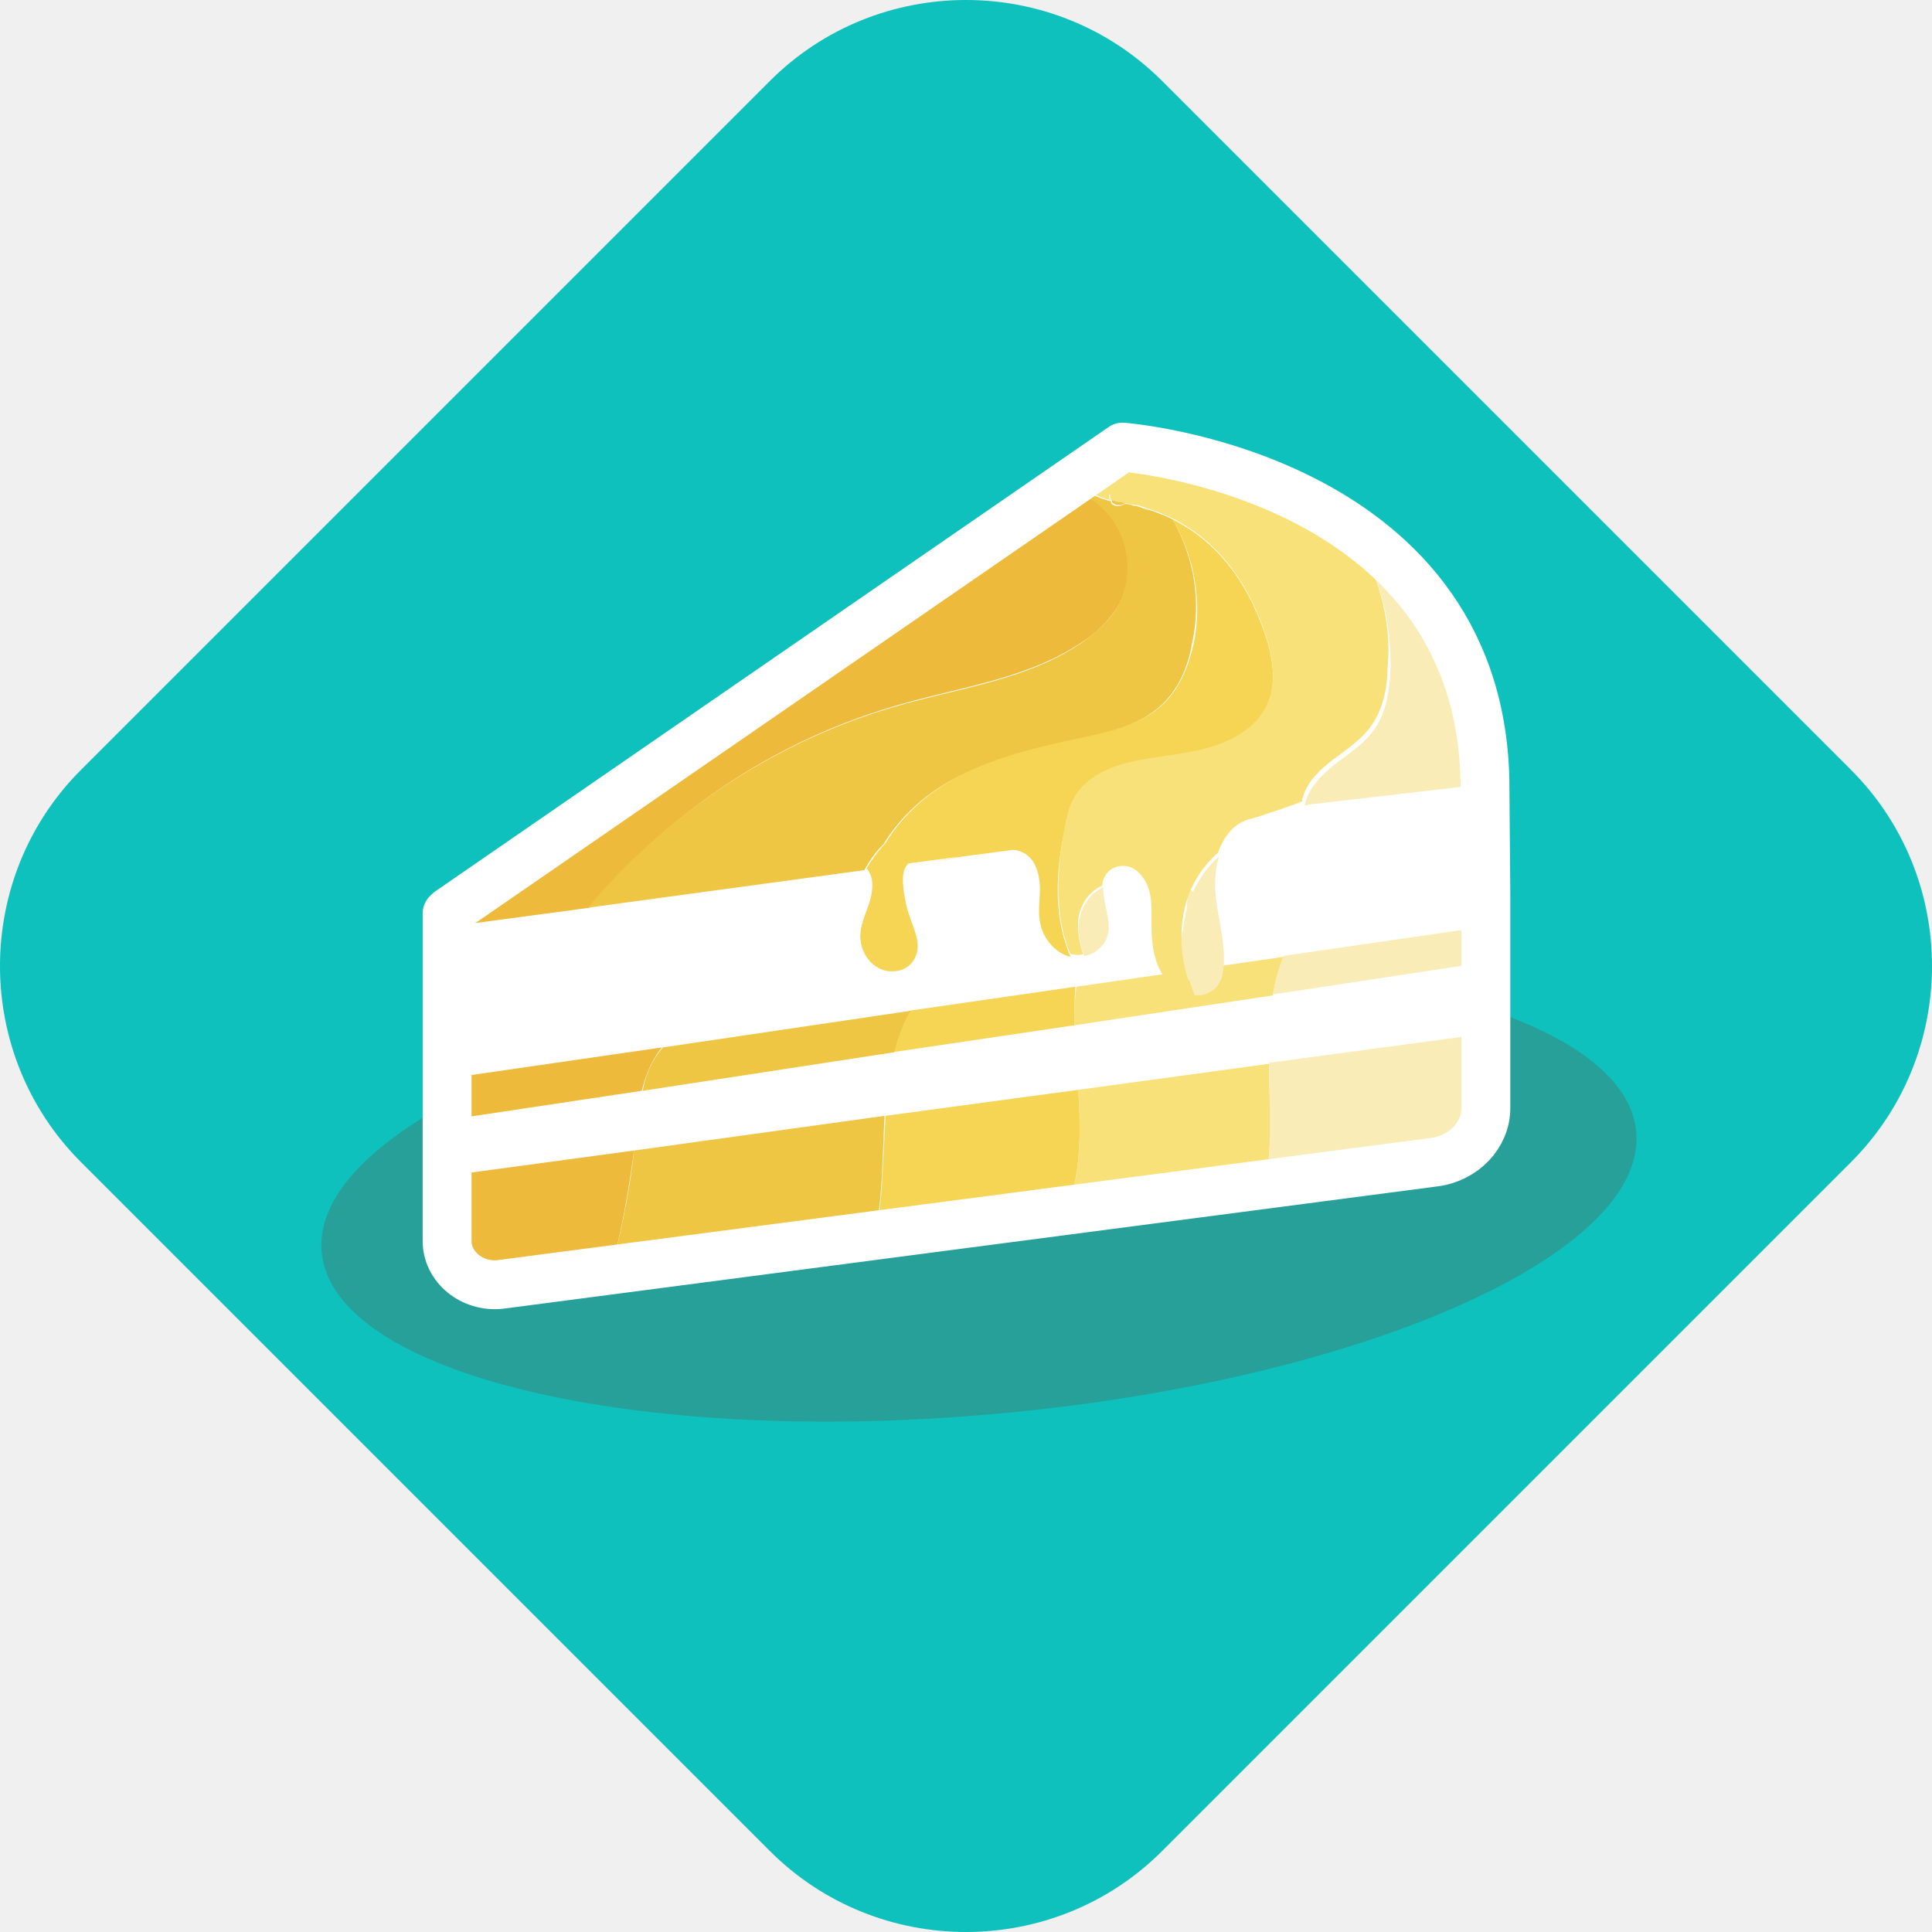
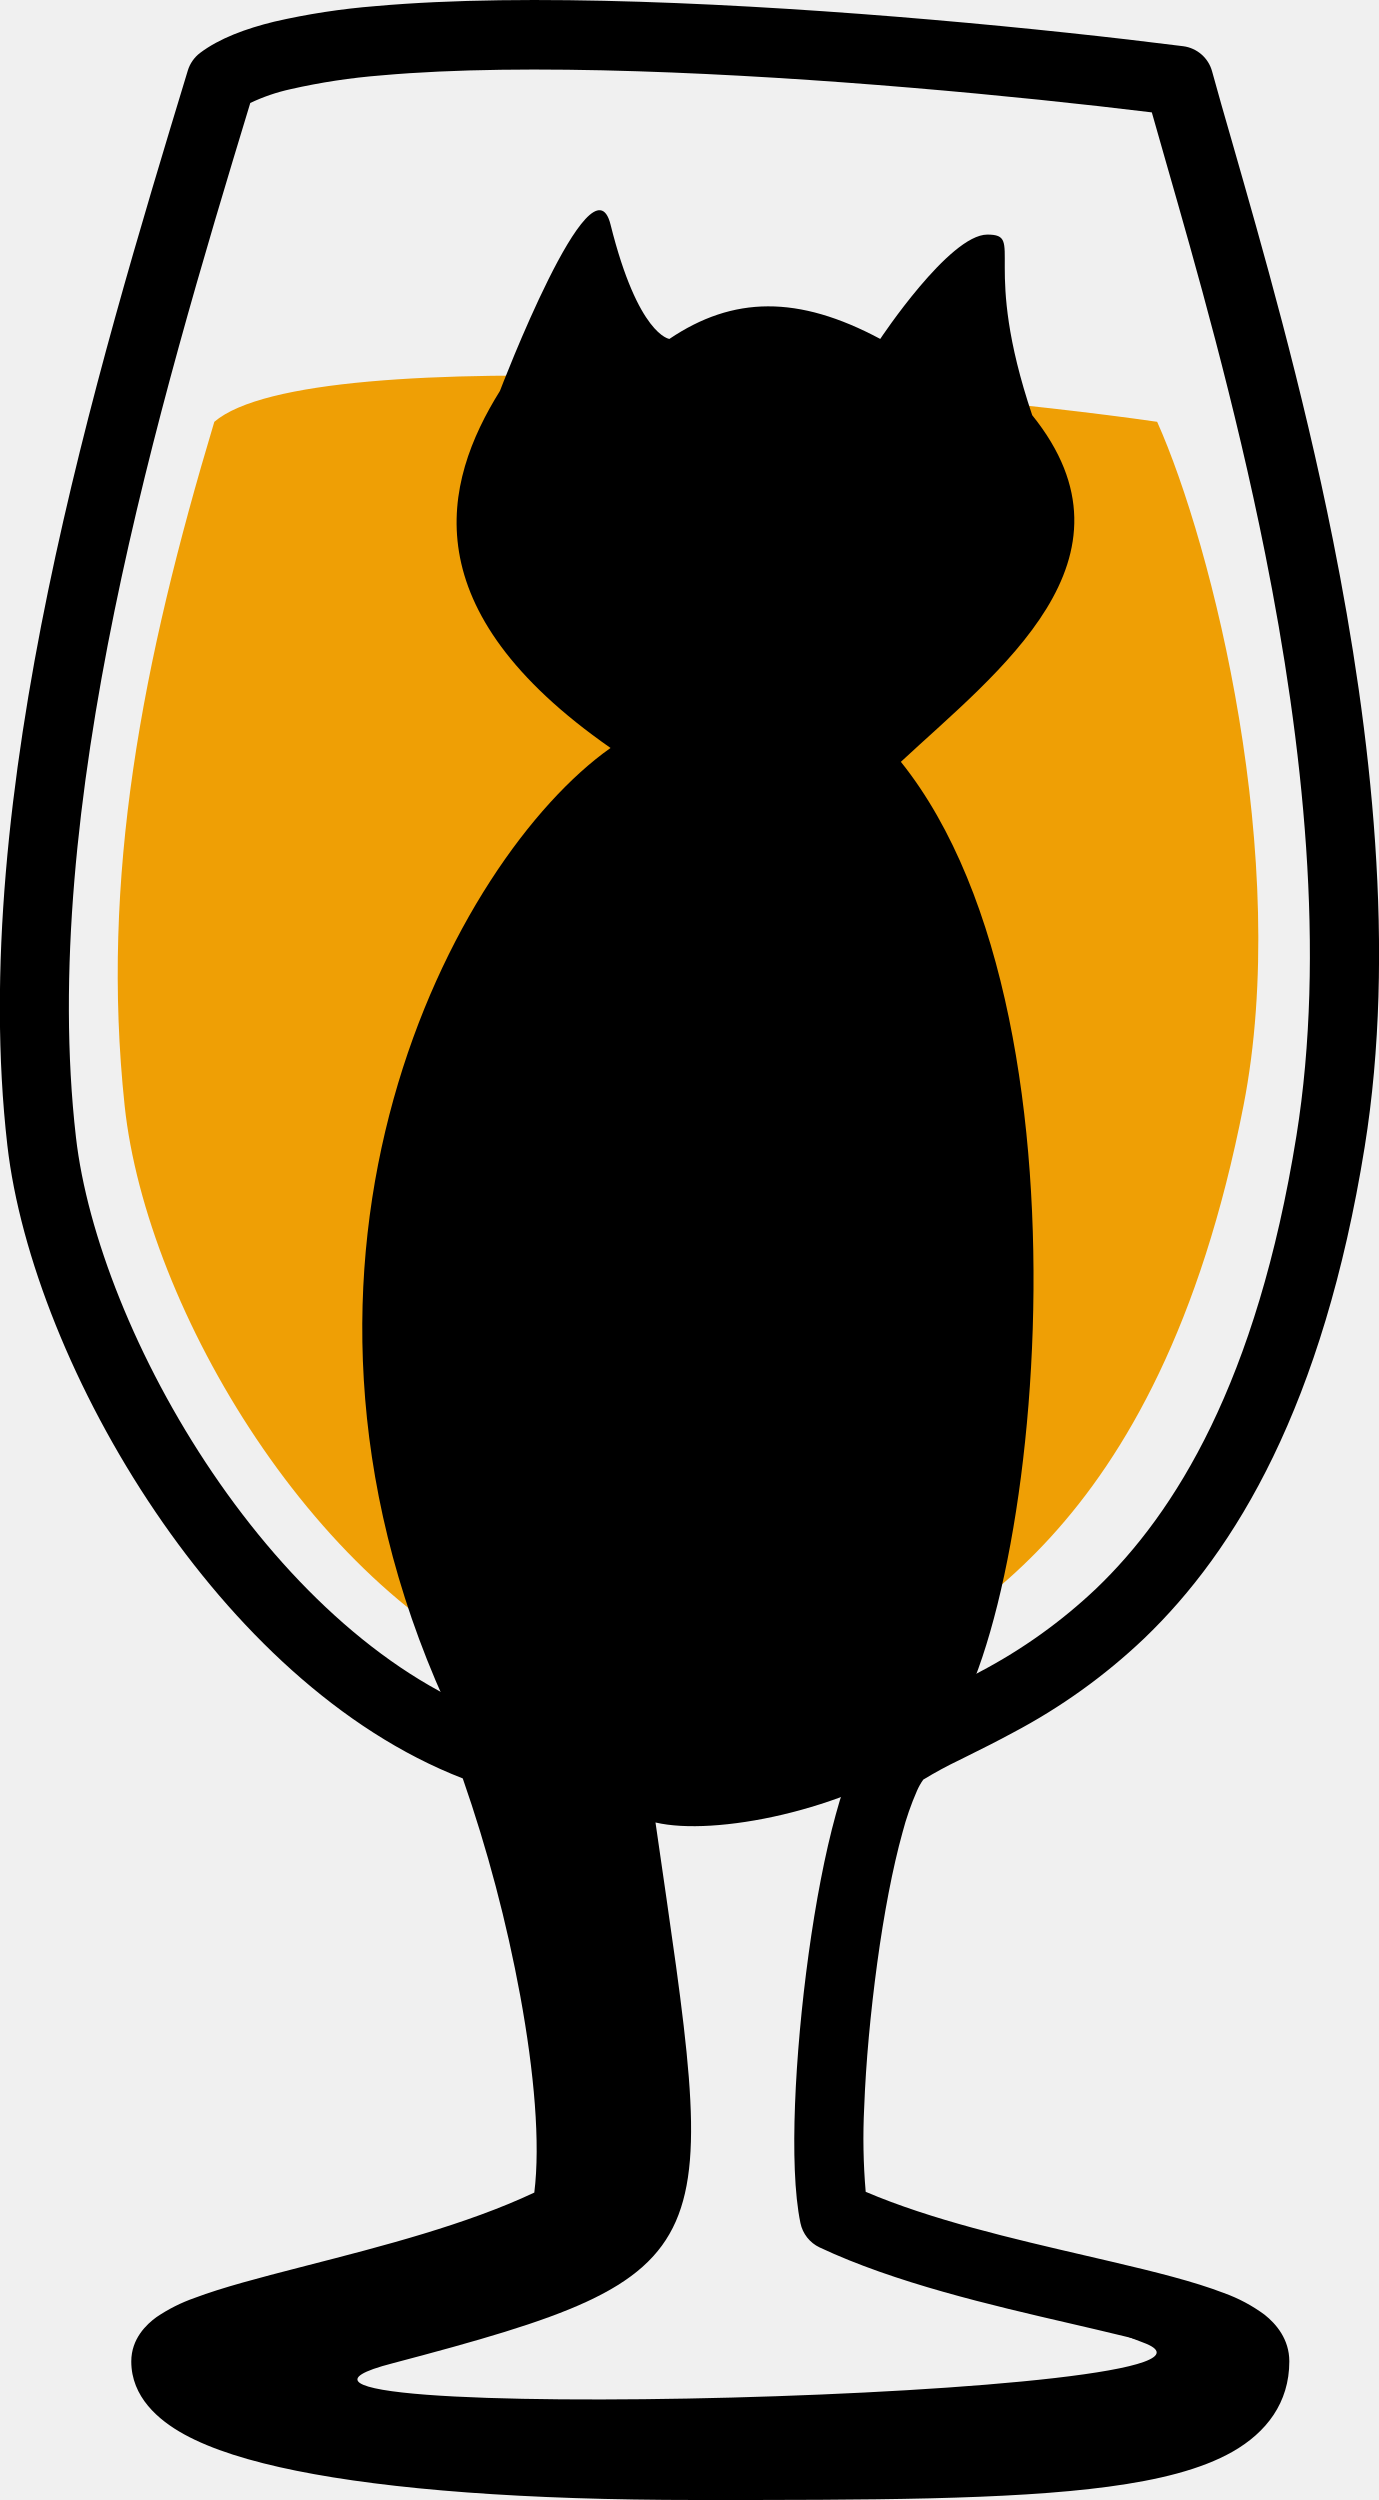
- <svg xmlns="http://www.w3.org/2000/svg" version="1.1" id="Layer_1" x="0px" y="0px" viewBox="0 0 200.5 200.5" enable-background="new 0 0 200.5 200.5" xml:space="preserve">
-   <path fill="#0EC1BC" d="M192.1,120.6l-71.5,71.5c-11.2,11.2-29.5,11.2-40.7,0L8.4,120.6c-11.2-11.2-11.2-29.5,0-40.7L79.9,8.4  c11.2-11.2,29.5-11.2,40.7,0l71.5,71.5C203.3,91.1,203.3,109.4,192.1,120.6z" />
-   <ellipse transform="matrix(0.9958 -9.115107e-02 9.115107e-02 0.9958 -10.8562 9.7731)" fill="#27A09A" cx="101.6" cy="123.7" rx="68.5" ry="23.1" />
-   <g>
-     <path fill="#FFFFFF" d="M153.4,80.8c-0.8-30.3-37.1-32.9-37.1-32.9L47.3,94l0,0l-0.2,0.2l0,1.8l0-1.8v11.2v7.4v3.9v5.3v4.8   c0,2.6,2.6,4.6,5.4,4.3l95.7-12.2c3-0.4,5.2-2.7,5.2-5.4v-4.7V102v-3.4v-6.4L153.4,80.8L153.4,80.8z" />
-     <g>
-       <path fill="#F9E17A" d="M131.7,110.4l-19.8,2.7c0.2,3.3,0.3,6.6-0.4,9.8c-0.1,0.3-0.1,0.5-0.2,0.8l20.3-2.9    c0.2-1.5,0.2-3.1,0.2-4.6C131.8,114.2,131.7,112.3,131.7,110.4z" />
-       <path fill="#F6D555" d="M111.9,113.1l-20,2.7c-0.2,3.6-0.3,7.2-0.7,10.7l20.1-2.8c0.1-0.3,0.1-0.5,0.2-0.8    C112.2,119.6,112.1,116.4,111.9,113.1z" />
-       <path fill="#EDBA3B" d="M47.3,121.9v5.3c0,2.9,2.5,5.1,5.4,4.7l11.1-1.6c0.9-3.6,1.5-7.2,2-10.9L47.3,121.9z" />
-       <path fill="#EFC643" d="M65.8,119.4c-0.4,3.7-1.1,7.3-2,10.9l27.3-3.8c0.5-3.5,0.5-7.1,0.7-10.7L65.8,119.4z" />
-       <path fill="#F9ECB7" d="M131.8,116.1c0,1.5,0,3.1-0.2,4.6l16.4-2.3c3-0.4,5.2-2.9,5.2-5.9v-5.1l-21.5,2.9    C131.7,112.3,131.8,114.2,131.8,116.1z" />
-       <path fill="#F9E17A" d="M111.5,106.4l20.6-3.1c0.2-1.4,0.6-2.7,1.1-4l-21.5,3.1C111.5,103.7,111.5,105,111.5,106.4z" />
-       <path fill="#F9ECB7" d="M132.1,103.2l21.1-3.2v-3.7l-20,2.9C132.7,100.5,132.3,101.9,132.1,103.2z" />
-       <path fill="#EDBA3B" d="M68.6,108.8c0,0,0.1-0.1,0.1-0.1l-21.4,3.1v4.3l19.3-2.9C67,111.6,67.6,110.1,68.6,108.8z" />
-       <path fill="#F6D555" d="M111.5,106.4c0-1.3,0-2.7,0.1-4l-17.3,2.5c-0.8,1.3-1.3,2.8-1.7,4.3L111.5,106.4z" />
-       <path fill="#EFC643" d="M66.7,113.2l26.1-4c0.4-1.5,0.9-3,1.7-4.3l-25.7,3.8c0,0-0.1,0.1-0.1,0.1C67.6,110.1,67,111.6,66.7,113.2z    " />
-       <g>
-         <path fill="none" d="M135.6,83.5l0.1,0C135.7,83.5,135.7,83.5,135.6,83.5z" />
-         <path fill="#F6D555" d="M135.7,83.5l-0.1,0C135.5,83.7,135.7,83.5,135.7,83.5z" />
-         <path fill="#F9ECB7" d="M123.4,92.1c1.2,1.3,1.8,3,2.2,4.7c0.3,1.2,0.5,2.6-0.1,3.7c-0.6,1.1-2.2,1.7-3.1,0.8     c-1-1-0.4-2.6,0.1-3.9c0.7-1.9,0.9-4.1,0.5-6.1" />
-         <path fill="#F9ECB7" d="M112,95.6c-0.2,1.2,0.1,2.4,0.5,3.6c0.6-0.1,1.1-0.3,1.5-0.7c2.1-1.7,0.4-4.4,0.5-6.4     C113.1,92.7,112.2,94.1,112,95.6z" />
-         <path fill="#F9ECB7" d="M123.4,93.6c-1.1,3.1-0.7,6.6,0.6,9.7c0.3,0,0.7,0,1-0.1c1.6-0.5,1.9-1.8,2-3c0.2-2.7-0.8-5.4-0.9-8.2     c0-1,0.1-2.1,0.4-3.1C125.1,90.1,124,91.8,123.4,93.6z" />
-         <path fill="#F9ECB7" d="M139.9,54.5c3,4.4,4.6,9.7,4.4,15.1c-0.1,2.3-0.5,4.6-1.9,6.4c-1.1,1.4-2.7,2.4-4.1,3.5     c-1.3,1.1-2.6,2.4-2.9,4.1c0.1,0,0.2-0.1,0.3-0.1c0.1,0,0.1,0,0.1,0l15.5-1.8c1-0.1,1.8-1,1.7-2     C152.2,67.5,146.6,59.6,139.9,54.5z" />
-         <path fill="#F6D555" d="M131.2,65.6c-1.9-5.5-5-9.4-9.5-11.7c2.2,3.8,3.1,8.4,2.2,12.8c-0.5,2.3-1.4,4.6-3.1,6.3     c-2.4,2.3-5.8,2.9-9,3.6c-4.7,1-9.5,2.1-13.6,4.7c-2.5,1.5-4.8,3.7-6.3,6.2c0,0,0,0,0,0c-0.1,0.1-0.1,0.1-0.2,0.2     c-0.7,0.8-1.3,1.6-1.8,2.5l0.1,0c0.7,0.9,0.6,2.1,0.3,3.2c-0.3,1.1-0.9,2.2-1,3.4c-0.2,1.9,1.2,4.1,3.4,4c0.9,0,1.8-0.5,2.2-1.3     c0.8-1.4,0-2.9-0.5-4.4c-0.4-1.1-0.6-2.3-0.7-3.5c0-0.7,0-1.5,0.6-2c0,0,0,0,0,0l5.3-0.7c-1,0.2-2,0.4-2.9,0.6l3.1-0.6l5.3-0.7     c0.4,0,0.7,0.1,1.1,0.3c1.2,0.6,1.6,2,1.7,3.2c0.1,1.3-0.2,2.6,0,3.8c0.2,1.7,1.5,3.4,3.2,3.8c-0.3-0.7-0.5-1.3-0.7-2     c-1-3.6-0.7-7.5,0.1-11.2c0.2-1.1,0.5-2.2,1-3.1c0.4-0.7,0.9-1.2,1.6-1.7c0.5-0.4,1-0.7,1.5-1c2.8-1.4,6-1.5,9.1-2     c3.1-0.6,6.3-1.9,7.7-4.7C132.6,71,132.1,68.1,131.2,65.6z" />
-         <path fill="none" d="M116.8,52.2C116.8,52.2,116.8,52.2,116.8,52.2c-0.2,0-0.3-0.1-0.5-0.1C116.5,52.2,116.6,52.2,116.8,52.2z" />
-         <path fill="none" d="M117.8,52.5c-0.3-0.1-0.6-0.2-1-0.2c0,0,0,0,0,0C117.1,52.3,117.4,52.4,117.8,52.5z" />
-         <path fill="none" d="M117.9,52.5c0.4,0.1,0.8,0.2,1.2,0.4C118.7,52.7,118.3,52.6,117.9,52.5z" />
-         <path fill="none" d="M119.2,52.9c0.9,0.3,1.7,0.6,2.5,1C120.9,53.5,120.1,53.2,119.2,52.9z" />
-         <path fill="#F9E17A" d="M115.2,51.3c0,0.2,0,0.4,0.1,0.6c0,0,0.1,0,0.1,0c0-0.2,0-0.3,0-0.5C115.3,51.4,115.3,51.3,115.2,51.3z" />
-         <path fill="#F9E17A" d="M139.9,54.5c-10.6-8.2-23.9-9.2-23.9-9.2l-1.2,0.9l-2.5,1.8l-2.5,1.8c1,0.2,1.9,0.4,2.9,0.7     c0.5,0.7,1.4,1.1,2.5,1.4c-0.1-0.2-0.1-0.4-0.1-0.6c0.1,0,0.1,0.1,0.2,0.1c0,0.2,0,0.3,0,0.5c0.3,0.1,0.6,0.1,0.9,0.2     c0.2,0,0.3,0.1,0.5,0.1c0.3,0.1,0.6,0.1,1,0.2c0.1,0,0.1,0,0.2,0c0.4,0.1,0.8,0.2,1.2,0.4c0,0,0,0,0.1,0c0.9,0.3,1.7,0.6,2.5,1     c0,0,0,0,0,0v0c4.5,2.3,7.6,6.2,9.5,11.7c0.9,2.5,1.4,5.4,0.2,7.8c-1.4,2.8-4.6,4.1-7.7,4.7c-3.1,0.6-6.3,0.7-9.1,2     c-1.2,0.6-2.4,1.5-3.1,2.7c-0.6,1-0.8,2.1-1,3.1c-0.7,3.7-1,7.6-0.1,11.2c0.2,0.7,0.4,1.4,0.7,2c0.2,0,0.4,0.1,0.7,0.1     c0.2,0,0.4,0,0.6-0.1c-0.4-1.2-0.6-2.4-0.5-3.6c0.2-1.5,1.1-2.9,2.5-3.5c0-0.6,0.3-1.2,0.8-1.6c0.8-0.6,2-0.6,2.8,0.1     c1.7,1.5,1.5,3.6,1.5,5.5c0,2.3,0.3,4.8,2.1,6.3c0.6,0.5,1.4,0.8,2.2,0.8c-1.3-3-1.6-6.5-0.6-9.7c0.6-1.8,1.7-3.5,3.2-4.8     c0.6-1.7,1.7-3.1,3.3-3.5c0.6-0.1,4.3-1.4,5.4-1.8c0.3-1.7,1.5-3,2.9-4.1c1.4-1.1,3-2.1,4.1-3.5c1.4-1.8,1.9-4.2,1.9-6.4     C144.5,64.3,142.9,58.9,139.9,54.5z" />
-         <path fill="#EFC643" d="M115.4,51.9c0,0.1,0,0.1,0,0.2c0.3,0.4,1,0.4,1.4,0.1c-0.2,0-0.3-0.1-0.5-0.1     C116,52.1,115.7,52,115.4,51.9z" />
-         <path fill="#EFC643" d="M117.8,52.5c0.1,0,0.1,0,0.2,0C117.9,52.5,117.8,52.5,117.8,52.5z" />
-         <polygon fill="#EFC643" points="121.7,53.9 121.7,53.9 121.7,53.9    " />
-         <path fill="#EFC643" d="M119.1,52.9C119.2,52.9,119.2,52.9,119.1,52.9C119.2,52.9,119.2,52.9,119.1,52.9z" />
-         <path fill="#EDBA3B" d="M93.8,73c6.4-1.8,13.2-2.7,18.7-6.5c1.5-1,2.8-2.3,3.7-3.9c1.3-2.5,1.2-5.8-0.3-8.2     c-1.4-2.3-3.9-3.9-6.6-4.2L48.9,94.8c-0.4,0.3-0.2,1,0.4,1l11.9-1.6C69.6,84,81.1,76.5,93.8,73z" />
-         <path fill="#EFC643" d="M121.7,53.9C121.7,53.9,121.7,53.9,121.7,53.9c-0.8-0.4-1.6-0.7-2.5-1c0,0,0,0-0.1,0     c-0.4-0.1-0.8-0.3-1.2-0.4c-0.1,0-0.1,0-0.2,0c-0.3-0.1-0.6-0.2-1-0.2c-0.4,0.3-1.1,0.3-1.4-0.1c0-0.1,0-0.1,0-0.2     c0,0-0.1,0-0.1,0c0,0,0,0.1,0,0.1c0,0,0-0.1,0-0.1c-1.1-0.3-2-0.6-2.5-1.4c-1-0.3-1.9-0.5-2.9-0.7l-0.6,0.4     c2.7,0.3,5.2,1.9,6.6,4.2c1.5,2.5,1.6,5.7,0.3,8.2c-0.8,1.6-2.2,2.8-3.7,3.9c-5.4,3.8-12.3,4.7-18.7,6.5     c-12.7,3.5-24.2,11-32.7,21.1l28.7-3.9c0.5-0.9,1.1-1.8,1.8-2.5c0.1-0.1,0.1-0.1,0.2-0.2c1.5-2.5,3.8-4.7,6.3-6.2     c4.1-2.5,8.9-3.7,13.6-4.7c3.2-0.7,6.6-1.3,9-3.6c1.7-1.6,2.7-3.9,3.1-6.3C124.7,62.4,123.9,57.8,121.7,53.9z" />
-       </g>
-     </g>
-     <path fill="none" stroke="#FFFFFF" stroke-width="5.074" stroke-linecap="round" stroke-linejoin="round" stroke-miterlimit="10" d="   M154.1,80.8c-0.8-31.6-37.6-34.4-37.6-34.4L46.6,94.6l0,0l-0.2,0.2l0,0l0,0v11.7v7.7v4.1v5.5v5c0,2.7,2.6,4.8,5.5,4.5l97-12.7   c3-0.4,5.3-2.8,5.3-5.6v-4.9v-7v-3.5v-6.7L154.1,80.8L154.1,80.8z" />
-   </g>
+ <svg xmlns="http://www.w3.org/2000/svg" id="Layer_1" data-name="Layer 1" viewBox="0 0 492 892">
+   <defs>
+     <style>.cls-1{fill-rule:evenodd;}.cls-2{fill:#ef9f05;}</style>
+   </defs>
+   <path class="cls-1" d="M522.29,94.63c68.84,2.18,144.85,9.64,193.88,15.86a12.31,12.31,0,0,1,10.31,9c2,7.41,4.47,15.85,7.14,25.17,10.52,36.71,25,87,36,142.08,13.79,69,22.52,146.75,11.3,216.47-14.82,92.14-45.94,144-78.76,175.46a210.31,210.31,0,0,1-46.78,33.57c-5.66,3.06-11,5.75-15.79,8.11l-3.25,1.62a145.53,145.53,0,0,0-12.92,7,22,22,0,0,0-2.25,4A100.61,100.61,0,0,0,616,747.87c-3.49,12.58-6.62,29-9,46.51s-4.06,35.56-4.65,51.42a221.93,221.93,0,0,0,.53,30.24c23.4,10,52.37,16.7,78.9,22.86,3,.7,6.06,1.4,9,2.1,15.06,3.53,29.34,7.07,39.9,11.15a56.28,56.28,0,0,1,14.56,7.77c4.08,3.25,8.79,8.71,8.79,16.61,0,14.81-8.24,25.38-20.2,32.21-11.26,6.42-26.64,10.14-44.32,12.51-35.37,4.75-85.79,4.75-146,4.75h-1c-61.33,0-109.59-3.72-142.84-10.45-16.52-3.34-30.16-7.58-40-13-9.25-5.09-18.83-13.39-18.83-26,0-8.12,5.47-13.25,9-15.81a58.72,58.72,0,0,1,13.6-6.84c9.87-3.73,23.31-7.24,37.53-10.9l2.67-.69c26.62-6.84,56.85-14.61,81-26,2.18-17.51,0-42.8-5-70.12a525.23,525.23,0,0,0-20.53-77.65c-44.1-17.09-81.84-54.09-109.63-95.08-29-42.76-48.37-91.63-52.86-130.83-14.25-124.4,31.69-275.73,64.25-383l.14-.47a12.45,12.45,0,0,1,4.38-6.28c6.91-5.21,16.32-8.67,26.45-11.15A248.92,248.92,0,0,1,428,96.18C455,93.76,487.9,93.54,522.29,94.63Zm-139,36.14C350.4,239,307.71,382.93,321.1,499.78c3.93,34.33,21.44,79.45,48.74,119.72s63.3,74,102.87,87.66a12.33,12.33,0,0,1,7.51,7.33c8.89,23.62,17.89,55.8,23.66,87.19,5.67,31,8.56,63,3.93,85.41a12.34,12.34,0,0,1-6.42,8.5c-27.51,14.2-62.76,23.25-90.63,30.41l-3.69,1c-14.62,3.76-26.62,6.93-35,10.09-1.6.6-2.95,1.16-4.06,1.67a32.47,32.47,0,0,0,3.45,2.16c6.63,3.64,17.45,7.28,33,10.43,30.93,6.26,77.34,10,138,10,61.36,0,110.16,0,143.7-4.53,16.87-2.27,28.41-5.51,35.45-9.52,5-2.87,7-5.57,7.53-8.44a39.21,39.21,0,0,0-7.37-3.54c-8.71-3.37-21.3-6.55-36.66-10.15-3-.7-6-1.4-9.14-2.13-28.32-6.55-62.7-14.52-89.55-27.17a12.38,12.38,0,0,1-6.82-8.67c-2.17-10.43-2.56-25.79-1.94-42.26.63-16.77,2.37-35.74,4.87-53.89s5.83-35.73,9.71-49.75a125.61,125.61,0,0,1,6.54-18.65c2.16-4.68,5.47-10.61,10.72-14.06a161.53,161.53,0,0,1,15.79-8.72l3.44-1.72c4.72-2.35,9.66-4.81,14.91-7.65a186.54,186.54,0,0,0,41.46-29.68c28.17-27,57.3-73.55,71.46-161.52,10.51-65.39,2.44-139.73-11.13-207.65-10.79-53.93-24.83-102.95-35.36-139.65-1.81-6.35-3.53-12.33-5.1-17.9-48.53-5.93-119.31-12.64-183.49-14.67-34-1.08-65.75-.83-91.32,1.46a225.68,225.68,0,0,0-32.49,4.93A66.57,66.57,0,0,0,383.24,130.77ZM730.38,939.71l0,0Zm-365-3.7s0,0,0,.06Zm-1.47,5a1.06,1.06,0,0,1-.12.12Z" transform="translate(-294 -94)" />
+   <path class="cls-2" d="M338.47,488.5c-8.63-81.27,6.16-157.91,32-244,34.89-29.88,249.92-12.45,336.4,0,19.72,44.07,47.93,156.55,30.81,244C706.9,645.79,630.5,672.84,602.16,694H483.87C407.56,664.12,346.18,561.15,338.47,488.5Z" transform="translate(-294 -94)" />
+   <path d="M452.65,701C381,542.1,455.94,400.44,511.84,360.87c-71-49.47-60-94.41-39.46-127.39,0,0,32.82-86,39.46-59.36,9.86,39.58,21,40.81,21,40.81,22.71-15.33,45.94-15.67,75.23,0,0,0,24.66-37.23,38.22-37.23s-2.33,10,16,64.44c41.44,51.45-12.33,91.52-46.86,123.68,75.36,94.11,46.86,327.73,9.74,353.58-29.82,20.76-76.33,29.81-97.29,24.86C550.07,898.85,556.23,905,434.15,937.2,345.36,960,756,949.56,701.74,929.77s75.23-3.71,14.8,33.4C600.63,970.59,444,981,375,963.17s40.69-61.84,109.62-73.1C510.61,885.82,522.94,856.81,452.65,701Z" transform="translate(-294 -94)" />
</svg>
